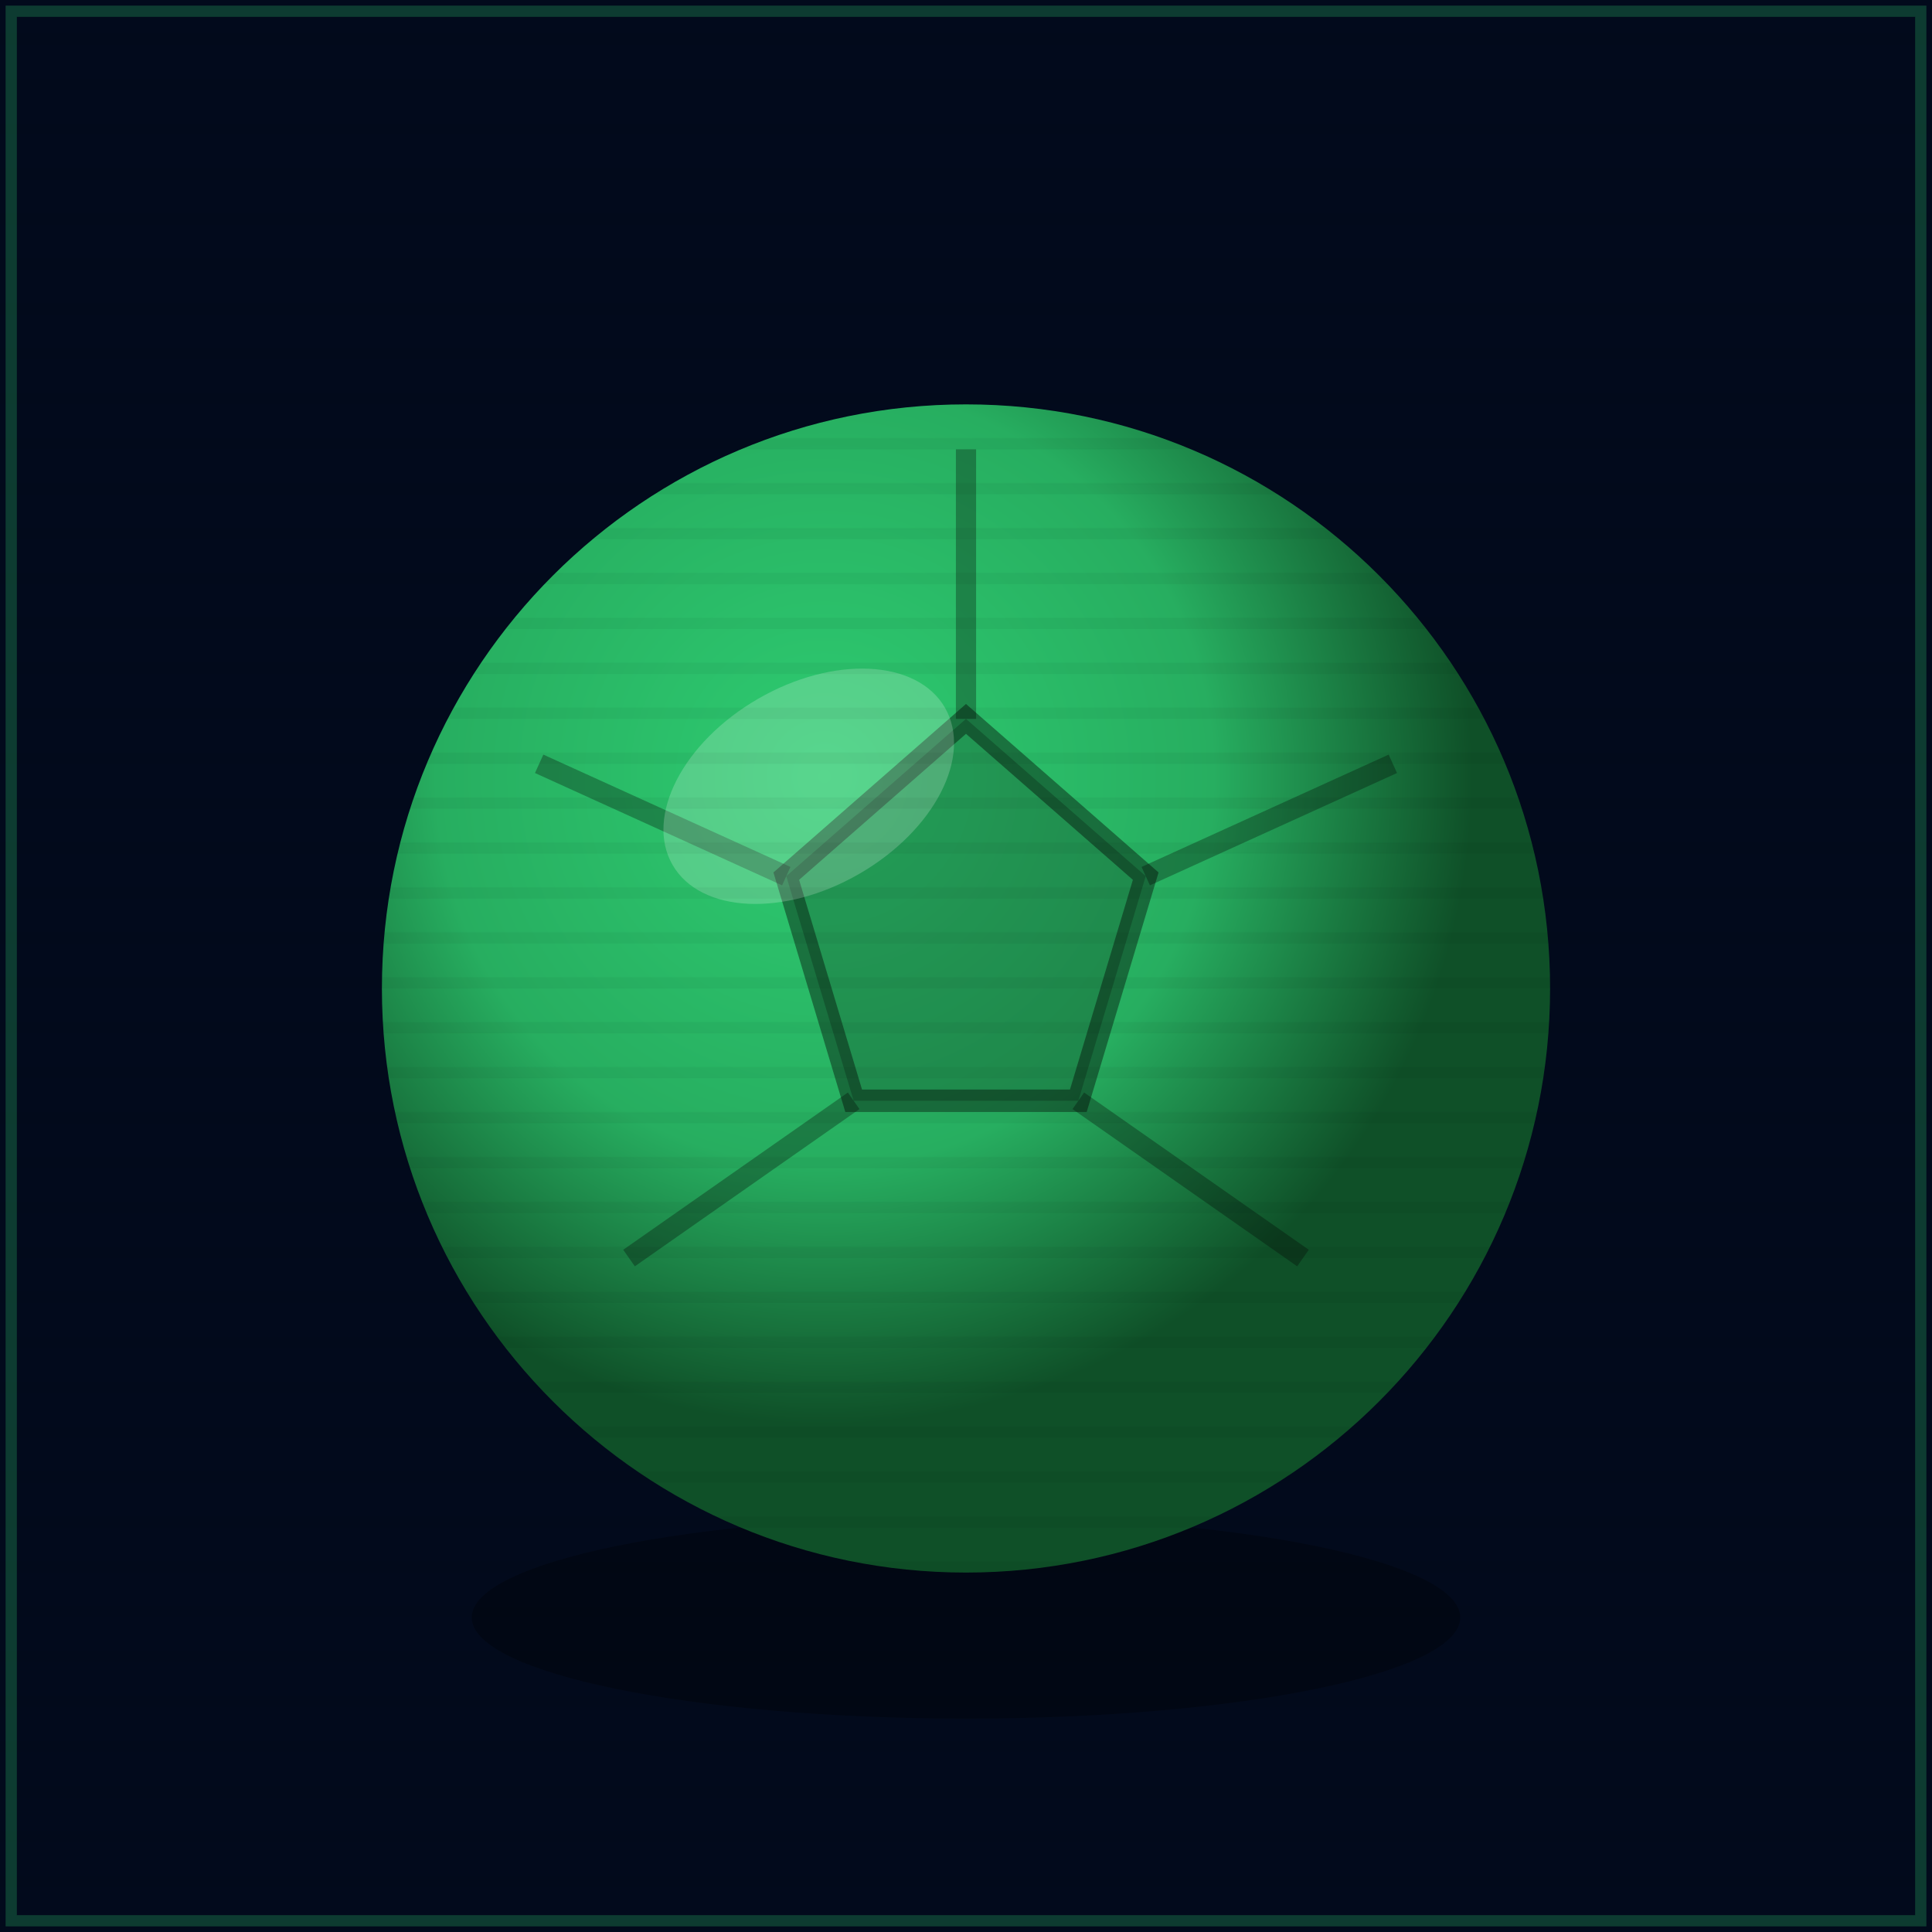
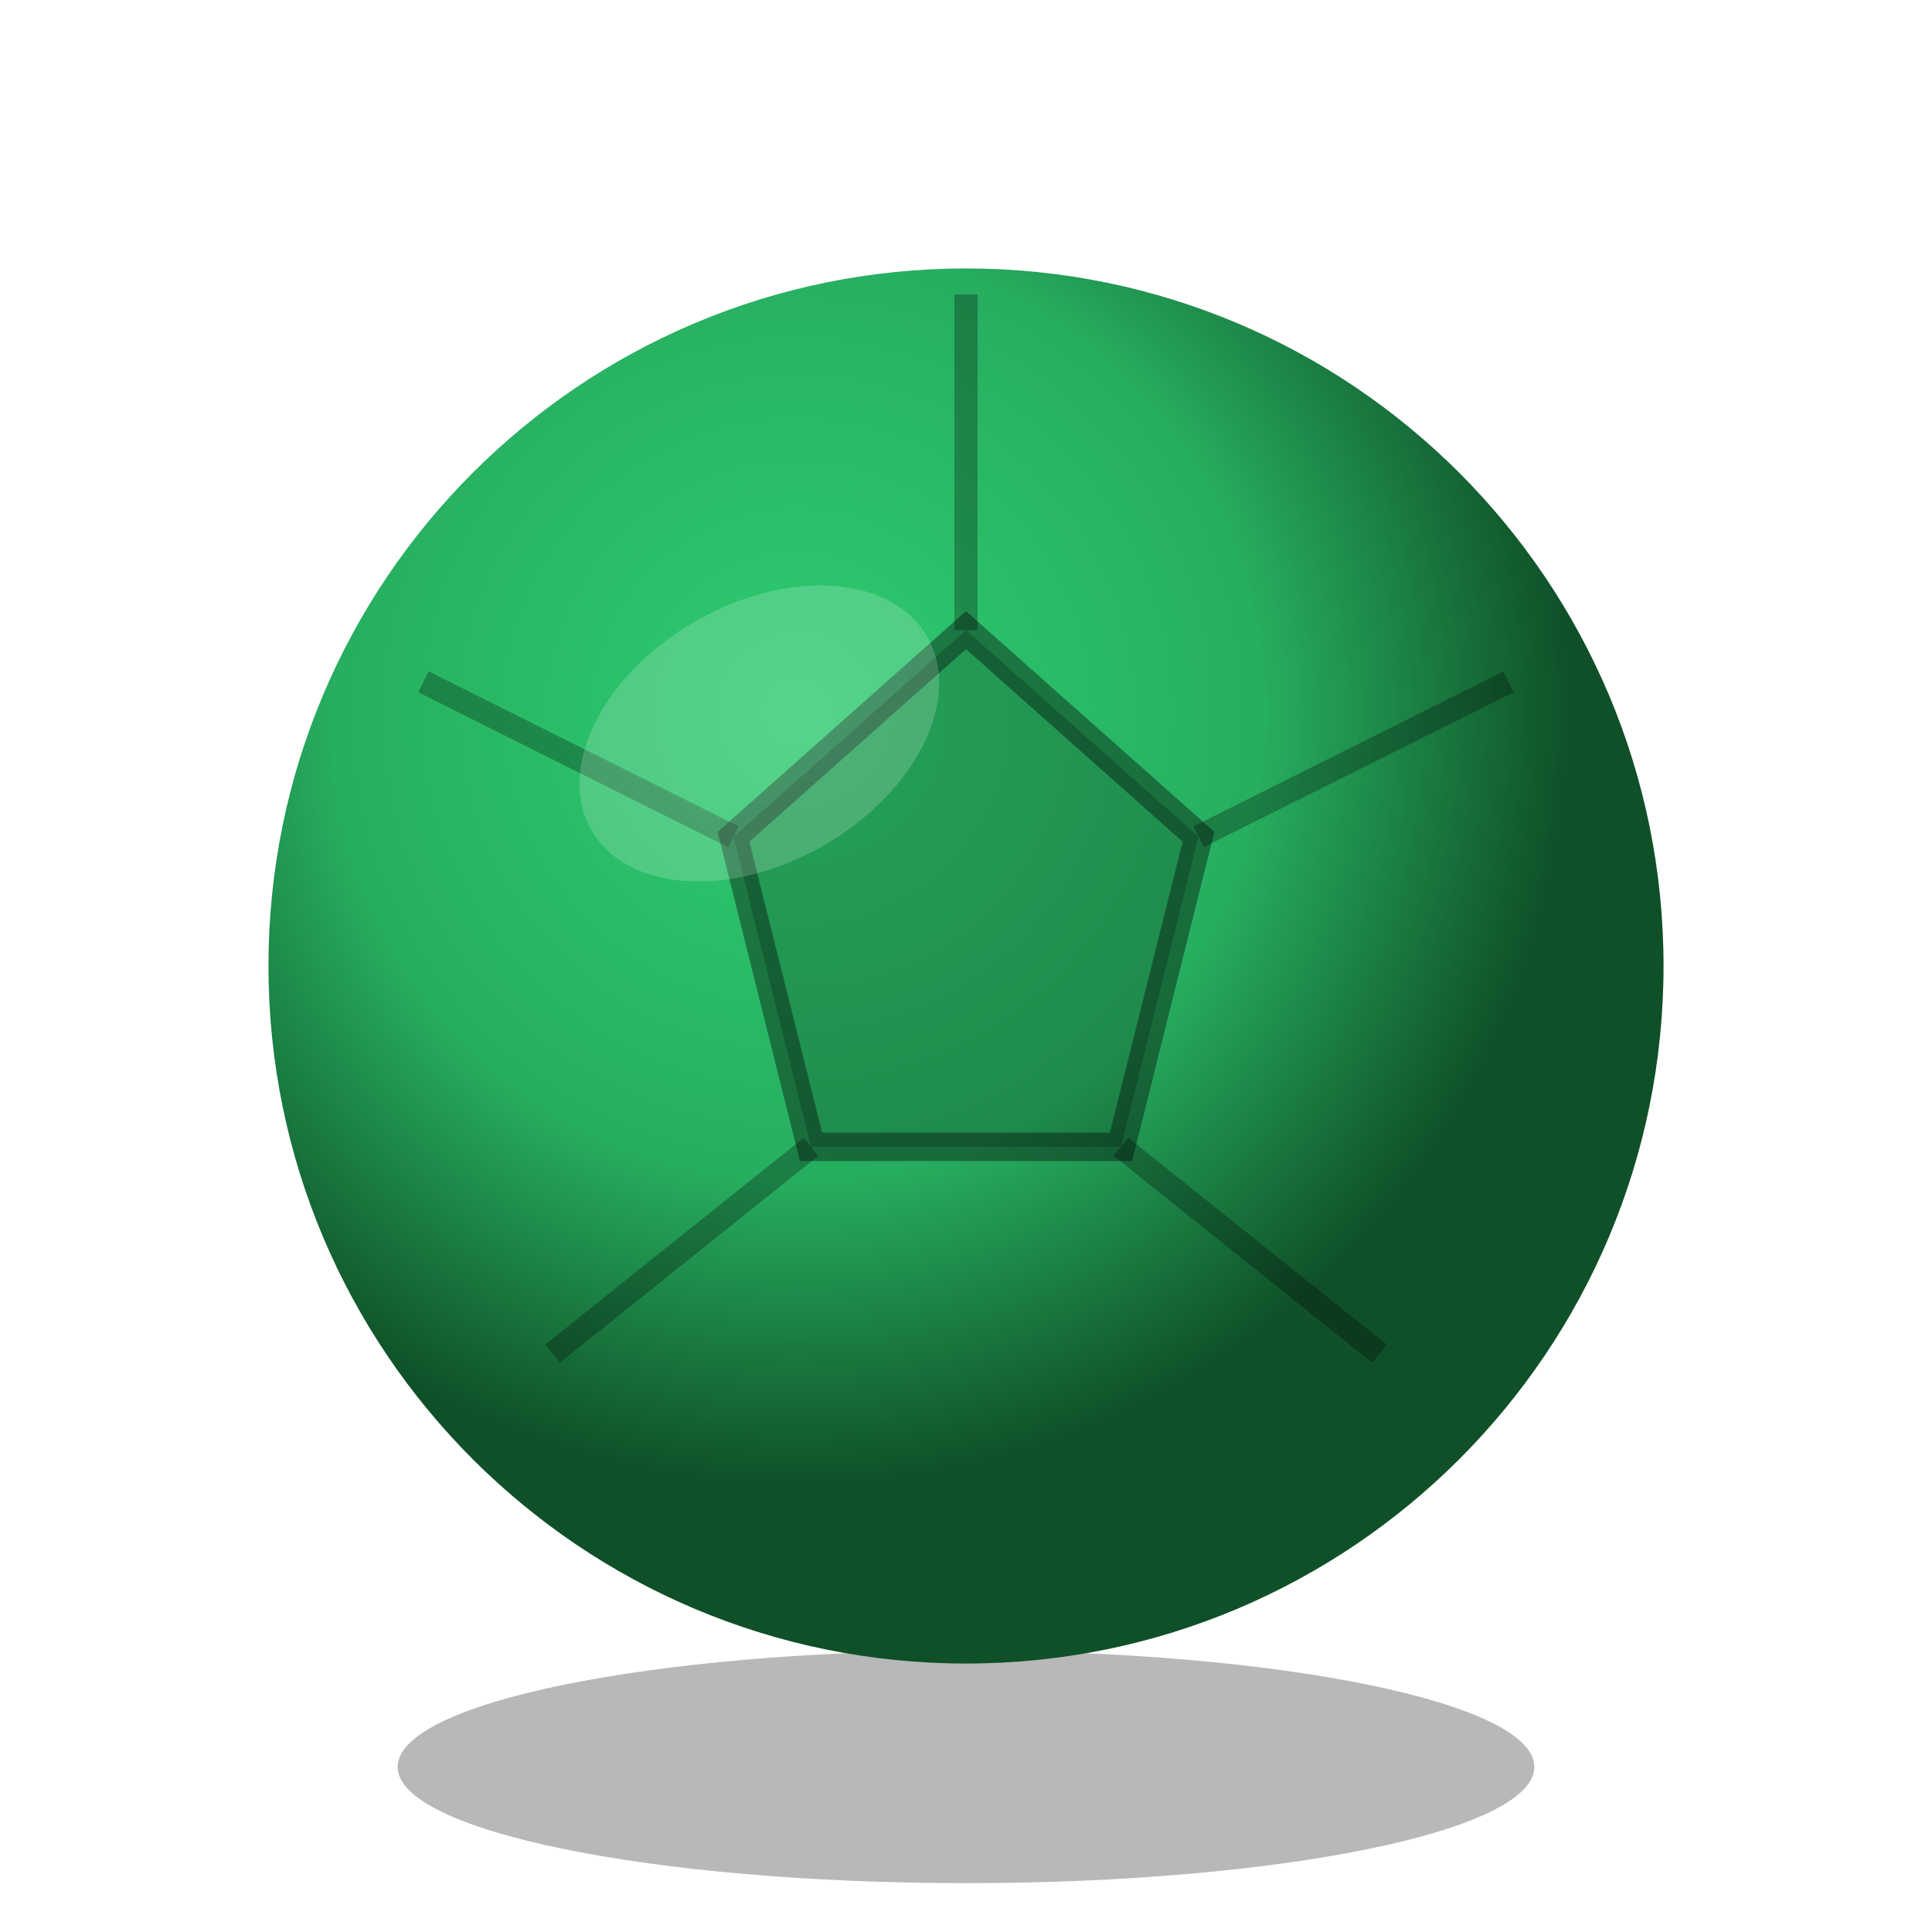
<svg xmlns="http://www.w3.org/2000/svg" viewBox="0 0 172 172" width="172" height="172">
-   <defs>
-     <pattern id="sc" x="0" y="0" width="1" height="4" patternUnits="userSpaceOnUse">
-       <rect x="0" y="3" width="172" height="1" fill="rgba(0,0,0,0.08)" />
-     </pattern>
-   </defs>
-   <rect width="172" height="172" fill="#020a1c" />
-   <ellipse cx="86" cy="144" rx="44" ry="9" fill="rgba(0,0,0,0.3)" />
-   <defs>
-     <radialGradient id="ball" cx="38%" cy="32%" r="55%">
-       <stop offset="0%" stop-color="#2ecc71" />
-       <stop offset="60%" stop-color="#27ae60" />
-       <stop offset="100%" stop-color="#0f5028" />
-     </radialGradient>
-   </defs>
-   <circle cx="86" cy="88" r="52" fill="url(#ball)" />
-   <polygon points="86,64 102,78 96,98 76,98 70,78" fill="none" stroke="rgba(0,0,0,0.4)" stroke-width="2" />
-   <polygon points="86,64 102,78 96,98 76,98 70,78" fill="rgba(0,0,0,0.22)" />
-   <line x1="86" y1="64" x2="86" y2="40" stroke="rgba(0,0,0,0.3)" stroke-width="1.8" />
-   <line x1="102" y1="78" x2="124" y2="68" stroke="rgba(0,0,0,0.3)" stroke-width="1.8" />
-   <line x1="96" y1="98" x2="116" y2="112" stroke="rgba(0,0,0,0.3)" stroke-width="1.8" />
-   <line x1="76" y1="98" x2="56" y2="112" stroke="rgba(0,0,0,0.3)" stroke-width="1.8" />
-   <line x1="70" y1="78" x2="48" y2="68" stroke="rgba(0,0,0,0.3)" stroke-width="1.8" />
-   <ellipse cx="72" cy="70" rx="14" ry="9" fill="rgba(255,255,255,0.2)" transform="rotate(-30,72,70)" />
-   <rect width="172" height="172" fill="url(#sc)" opacity="0.5" />
-   <rect x="1" y="1" width="170" height="170" fill="none" stroke="#27ae60" stroke-width="1" opacity="0.3" />
+   <g transform="translate(86,86) scale(1.15) translate(-86,-86)">
+     <defs>
+       <radialGradient id="ball" cx="38%" cy="32%" r="55%">
+         <stop offset="0%" stop-color="#2ecc71" />
+         <stop offset="60%" stop-color="#27ae60" />
+         <stop offset="100%" stop-color="#0f5028" />
+       </radialGradient>
+     </defs>
+     <ellipse cx="86" cy="148" rx="44" ry="9" fill="rgba(0,0,0,0.28)" />
+     <circle cx="86" cy="86" r="54" fill="url(#ball)" />
+     <polygon points="86,60 104,76 98,100 74,100 68,76" fill="none" stroke="rgba(0,0,0,0.38)" stroke-width="2.2" />
+     <polygon points="86,60 104,76 98,100 74,100 68,76" fill="rgba(0,0,0,0.2)" />
+     <line x1="86" y1="60" x2="86" y2="34" stroke="rgba(0,0,0,0.28)" stroke-width="1.8" />
+     <line x1="104" y1="76" x2="128" y2="64" stroke="rgba(0,0,0,0.28)" stroke-width="1.8" />
+     <line x1="98" y1="100" x2="118" y2="116" stroke="rgba(0,0,0,0.28)" stroke-width="1.8" />
+     <line x1="74" y1="100" x2="54" y2="116" stroke="rgba(0,0,0,0.28)" stroke-width="1.8" />
+     <line x1="68" y1="76" x2="44" y2="64" stroke="rgba(0,0,0,0.28)" stroke-width="1.8" />
+     <ellipse cx="70" cy="68" rx="15" ry="10" fill="rgba(255,255,255,0.18)" transform="rotate(-30,70,68)" />
+   </g>
</svg>
